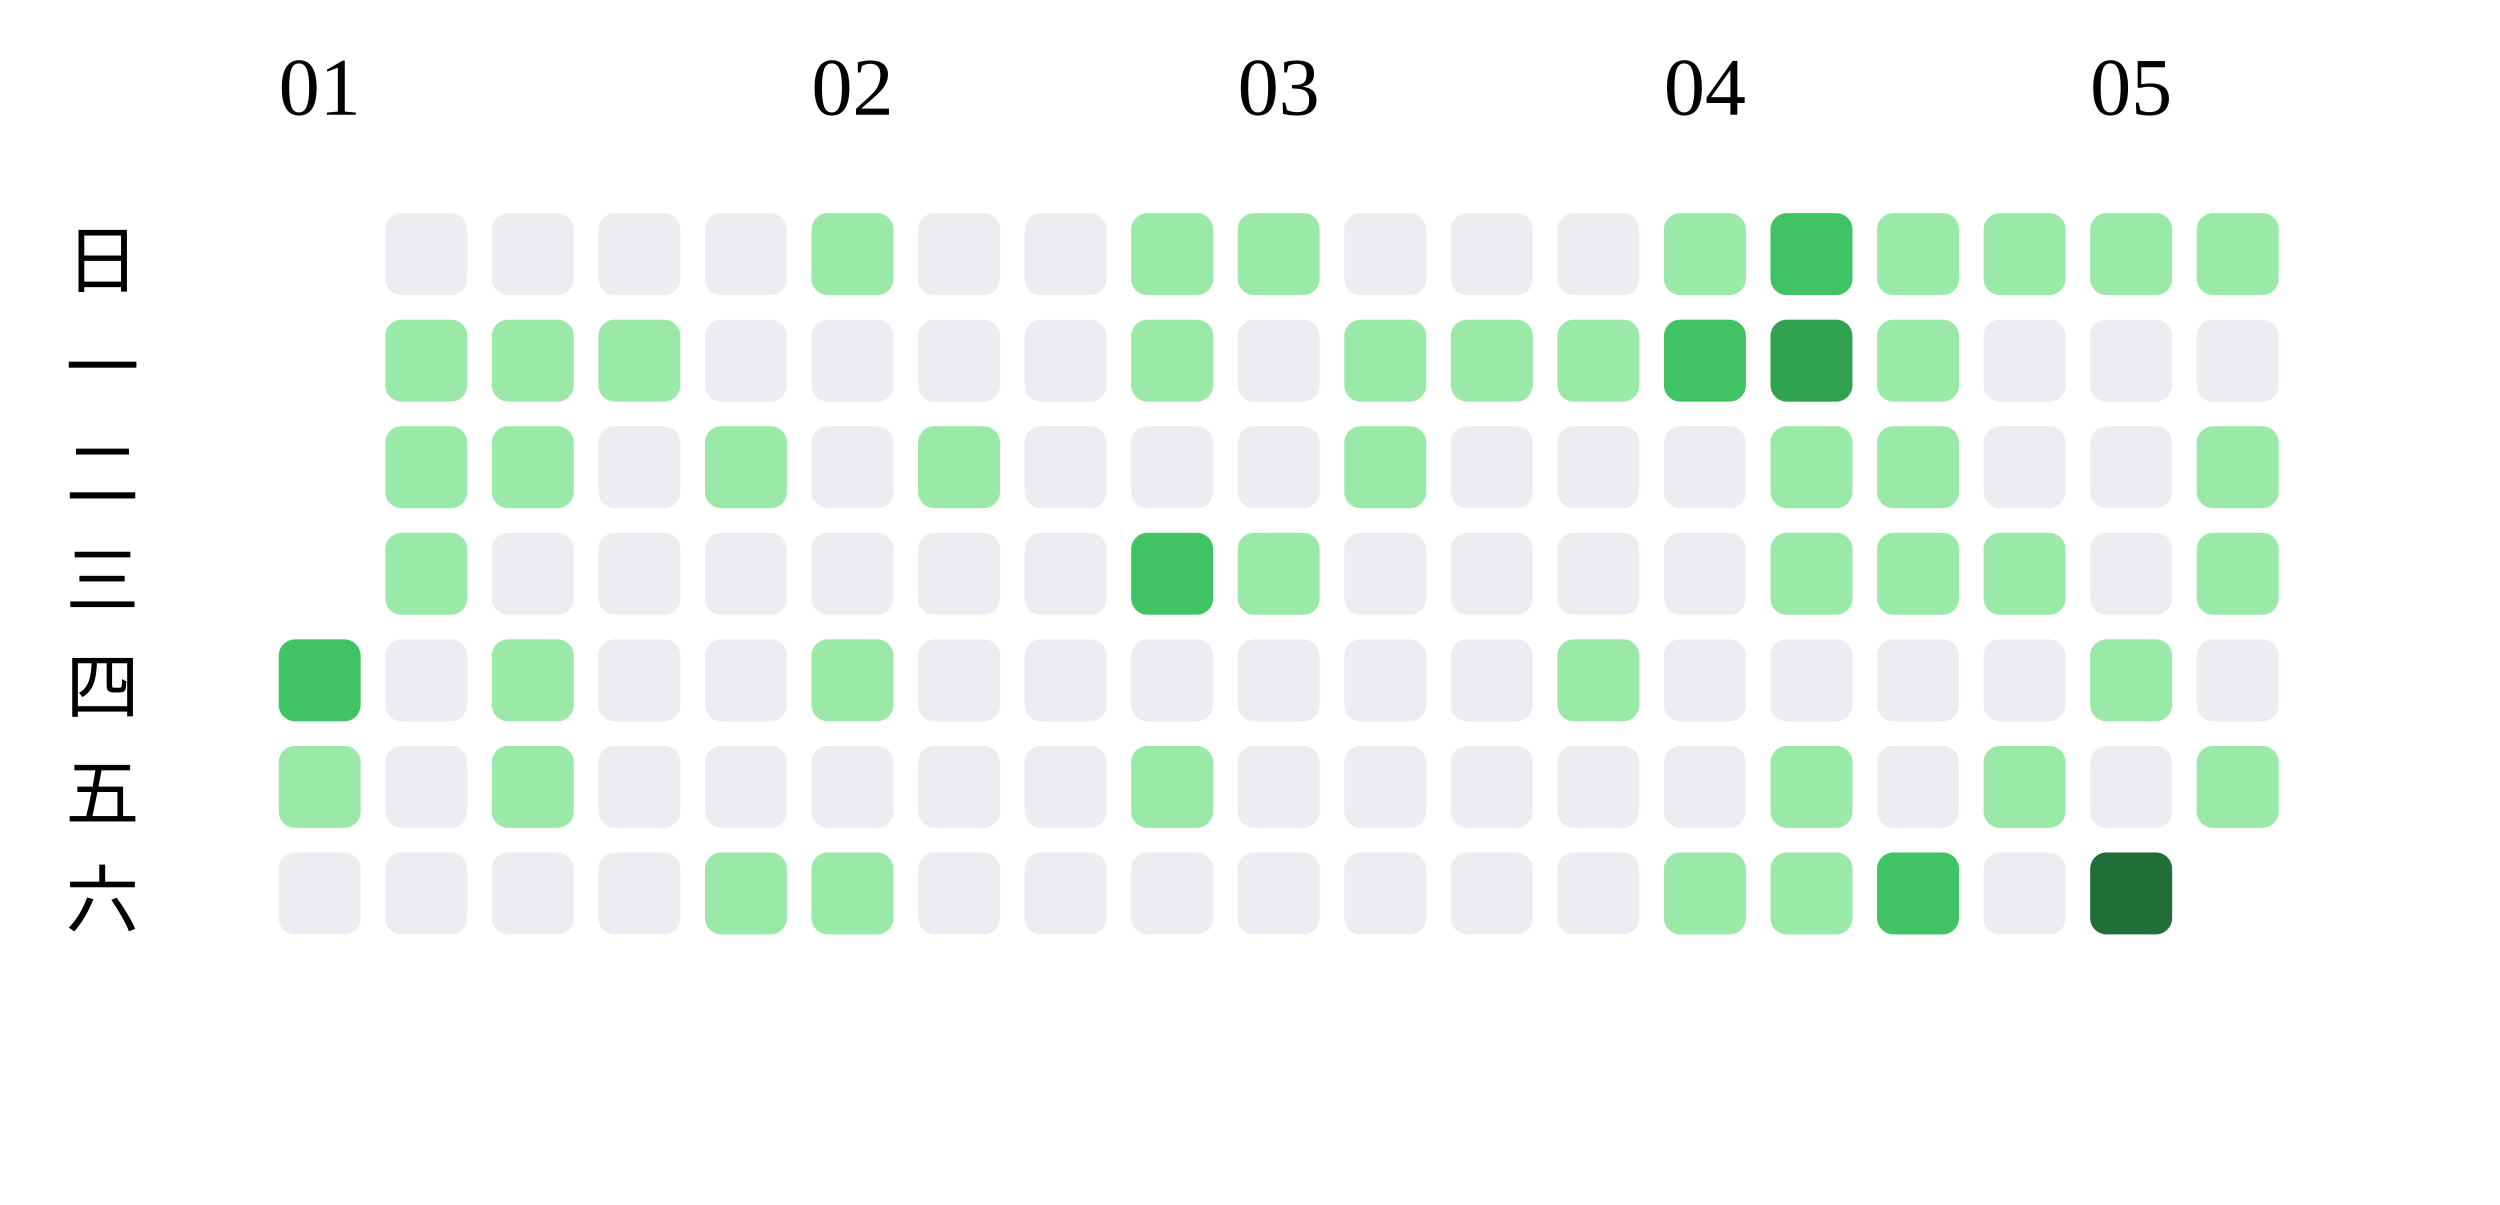
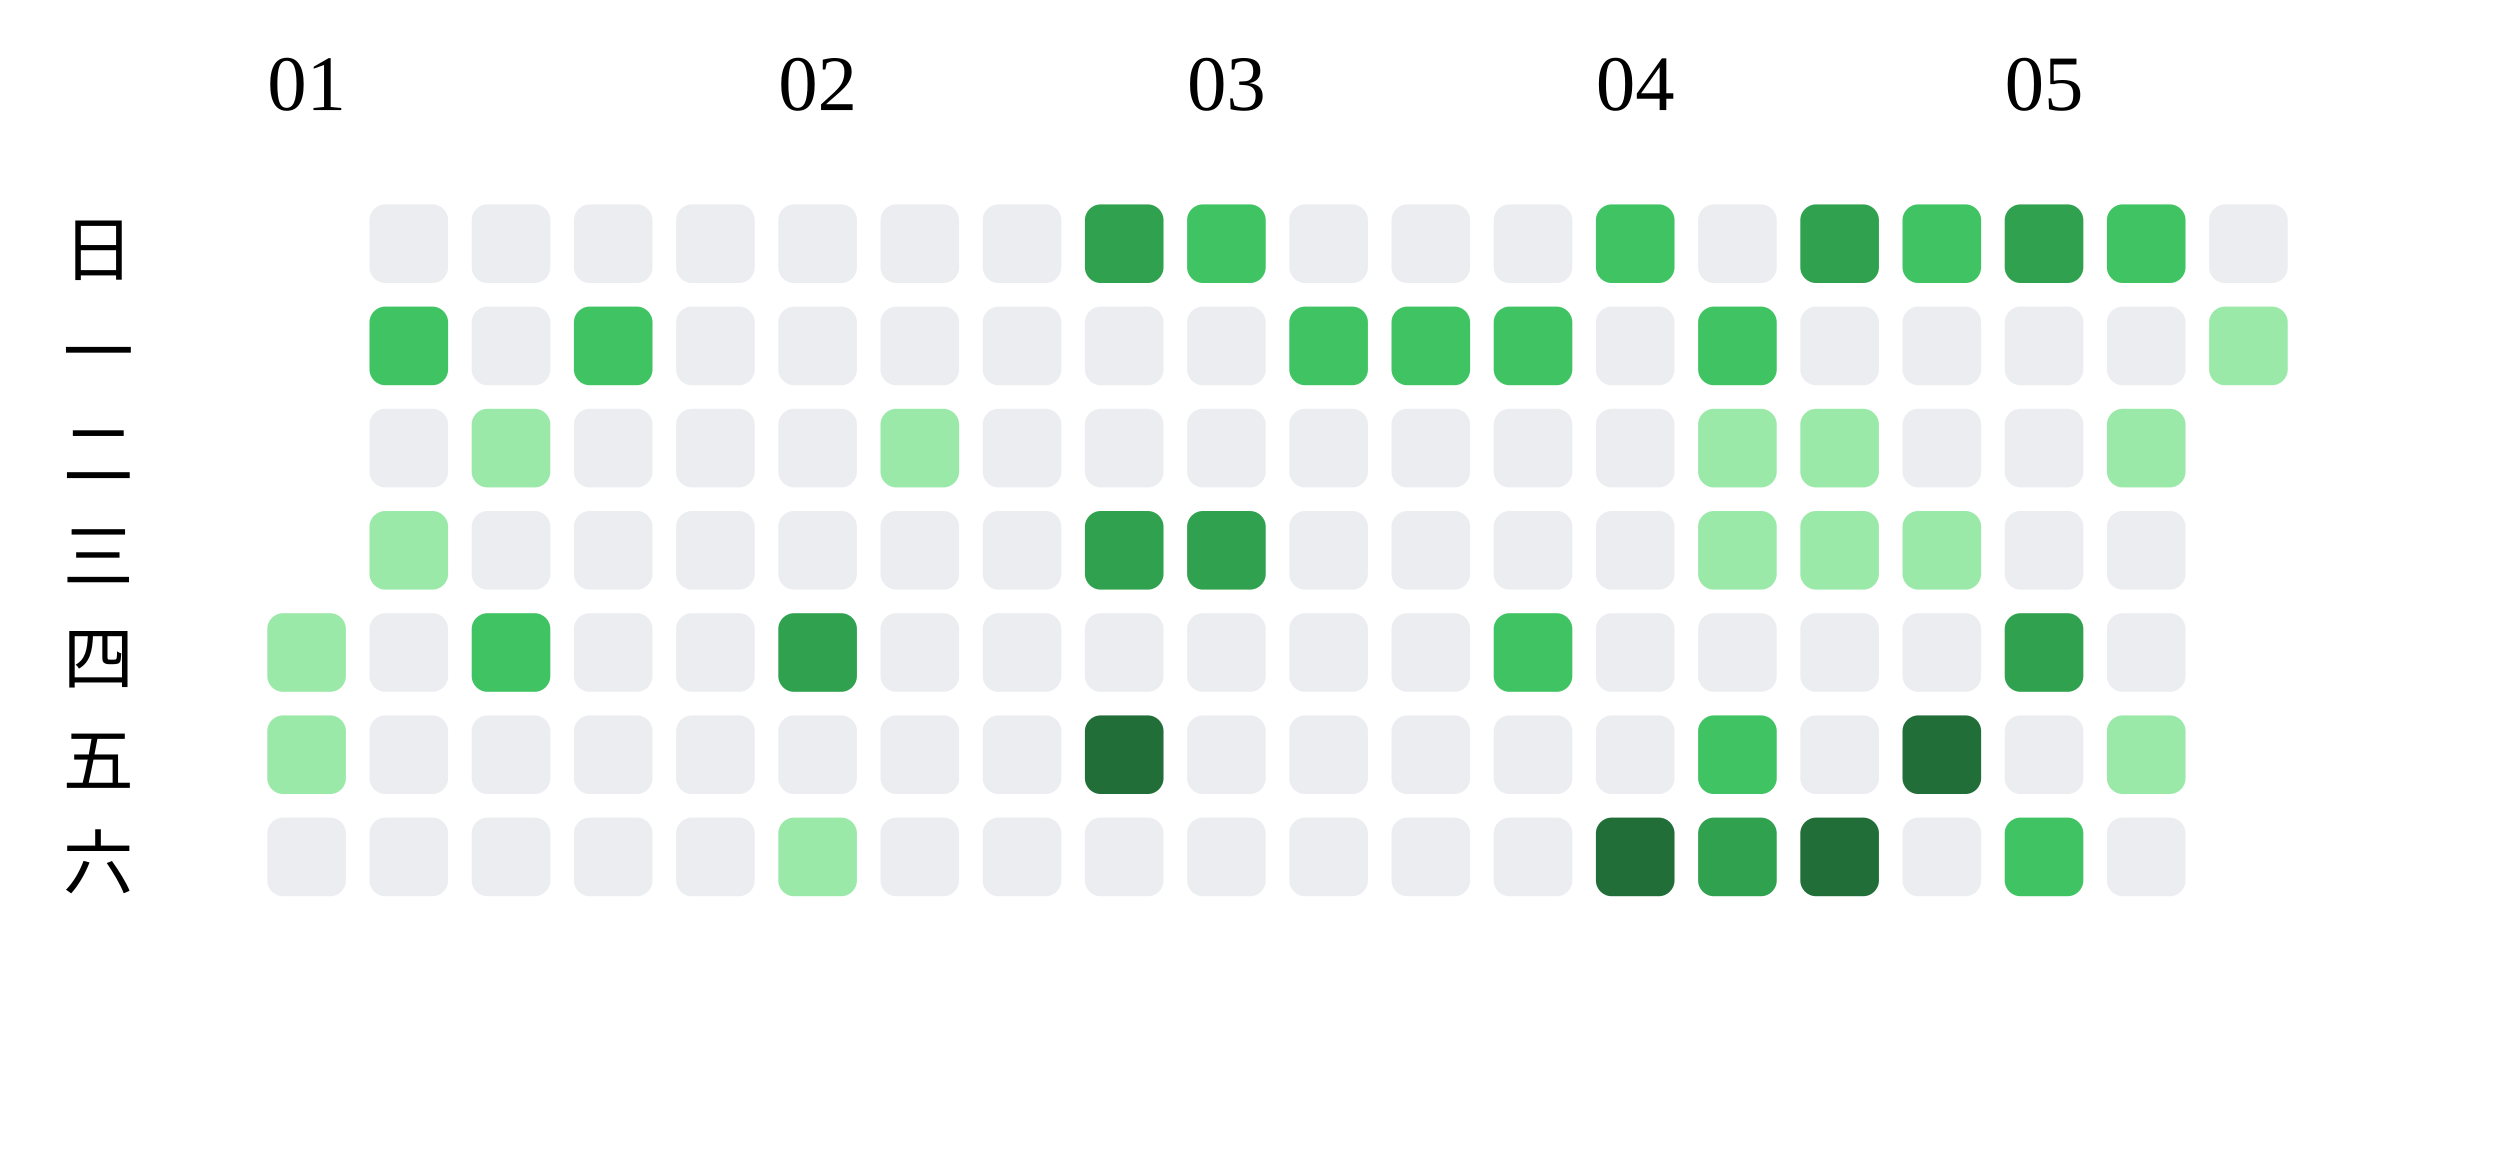
- <svg xmlns="http://www.w3.org/2000/svg" class="annual-review-chart annual-review-heatmap" viewBox="0 0 305 147" width="100%" height="auto" role="img" aria-label="每日字词热力图">
+ <svg xmlns="http://www.w3.org/2000/svg" class="annual-review-chart annual-review-heatmap" viewBox="0 0 318 147" width="100%" height="auto" role="img" aria-label="每日字词热力图">
  <text x="34" y="14" font-size="10" fill="currentColor">01</text>
  <text x="99" y="14" font-size="10" fill="currentColor">02</text>
  <text x="151" y="14" font-size="10" fill="currentColor">03</text>
  <text x="203" y="14" font-size="10" fill="currentColor">04</text>
  <text x="255" y="14" font-size="10" fill="currentColor">05</text>
  <text x="8" y="35" font-size="9" fill="currentColor">日</text>
  <text x="8" y="48" font-size="9" fill="currentColor">一</text>
  <text x="8" y="61" font-size="9" fill="currentColor">二</text>
  <text x="8" y="74" font-size="9" fill="currentColor">三</text>
  <text x="8" y="87" font-size="9" fill="currentColor">四</text>
  <text x="8" y="100" font-size="9" fill="currentColor">五</text>
  <text x="8" y="113" font-size="9" fill="currentColor">六</text>
-   <rect x="34" y="78" width="10" height="10" rx="2" fill="#40c463" />
+   <rect x="34" y="78" width="10" height="10" rx="2" fill="#9be9a8" />
  <rect x="34" y="91" width="10" height="10" rx="2" fill="#9be9a8" />
  <rect x="34" y="104" width="10" height="10" rx="2" fill="#ebedf0" />
  <rect x="47" y="26" width="10" height="10" rx="2" fill="#ebedf0" />
-   <rect x="47" y="39" width="10" height="10" rx="2" fill="#9be9a8" />
-   <rect x="47" y="52" width="10" height="10" rx="2" fill="#9be9a8" />
+   <rect x="47" y="39" width="10" height="10" rx="2" fill="#40c463" />
+   <rect x="47" y="52" width="10" height="10" rx="2" fill="#ebedf0" />
  <rect x="47" y="65" width="10" height="10" rx="2" fill="#9be9a8" />
  <rect x="47" y="78" width="10" height="10" rx="2" fill="#ebedf0" />
  <rect x="47" y="91" width="10" height="10" rx="2" fill="#ebedf0" />
  <rect x="47" y="104" width="10" height="10" rx="2" fill="#ebedf0" />
  <rect x="60" y="26" width="10" height="10" rx="2" fill="#ebedf0" />
-   <rect x="60" y="39" width="10" height="10" rx="2" fill="#9be9a8" />
+   <rect x="60" y="39" width="10" height="10" rx="2" fill="#ebedf0" />
  <rect x="60" y="52" width="10" height="10" rx="2" fill="#9be9a8" />
  <rect x="60" y="65" width="10" height="10" rx="2" fill="#ebedf0" />
-   <rect x="60" y="78" width="10" height="10" rx="2" fill="#9be9a8" />
-   <rect x="60" y="91" width="10" height="10" rx="2" fill="#9be9a8" />
+   <rect x="60" y="78" width="10" height="10" rx="2" fill="#40c463" />
+   <rect x="60" y="91" width="10" height="10" rx="2" fill="#ebedf0" />
  <rect x="60" y="104" width="10" height="10" rx="2" fill="#ebedf0" />
  <rect x="73" y="26" width="10" height="10" rx="2" fill="#ebedf0" />
-   <rect x="73" y="39" width="10" height="10" rx="2" fill="#9be9a8" />
+   <rect x="73" y="39" width="10" height="10" rx="2" fill="#40c463" />
  <rect x="73" y="52" width="10" height="10" rx="2" fill="#ebedf0" />
  <rect x="73" y="65" width="10" height="10" rx="2" fill="#ebedf0" />
  <rect x="73" y="78" width="10" height="10" rx="2" fill="#ebedf0" />
  <rect x="73" y="91" width="10" height="10" rx="2" fill="#ebedf0" />
  <rect x="73" y="104" width="10" height="10" rx="2" fill="#ebedf0" />
  <rect x="86" y="26" width="10" height="10" rx="2" fill="#ebedf0" />
  <rect x="86" y="39" width="10" height="10" rx="2" fill="#ebedf0" />
-   <rect x="86" y="52" width="10" height="10" rx="2" fill="#9be9a8" />
+   <rect x="86" y="52" width="10" height="10" rx="2" fill="#ebedf0" />
  <rect x="86" y="65" width="10" height="10" rx="2" fill="#ebedf0" />
  <rect x="86" y="78" width="10" height="10" rx="2" fill="#ebedf0" />
  <rect x="86" y="91" width="10" height="10" rx="2" fill="#ebedf0" />
-   <rect x="86" y="104" width="10" height="10" rx="2" fill="#9be9a8" />
-   <rect x="99" y="26" width="10" height="10" rx="2" fill="#9be9a8" />
+   <rect x="86" y="104" width="10" height="10" rx="2" fill="#ebedf0" />
+   <rect x="99" y="26" width="10" height="10" rx="2" fill="#ebedf0" />
  <rect x="99" y="39" width="10" height="10" rx="2" fill="#ebedf0" />
  <rect x="99" y="52" width="10" height="10" rx="2" fill="#ebedf0" />
  <rect x="99" y="65" width="10" height="10" rx="2" fill="#ebedf0" />
-   <rect x="99" y="78" width="10" height="10" rx="2" fill="#9be9a8" />
+   <rect x="99" y="78" width="10" height="10" rx="2" fill="#30a14e" />
  <rect x="99" y="91" width="10" height="10" rx="2" fill="#ebedf0" />
  <rect x="99" y="104" width="10" height="10" rx="2" fill="#9be9a8" />
  <rect x="112" y="26" width="10" height="10" rx="2" fill="#ebedf0" />
  <rect x="112" y="39" width="10" height="10" rx="2" fill="#ebedf0" />
  <rect x="112" y="52" width="10" height="10" rx="2" fill="#9be9a8" />
  <rect x="112" y="65" width="10" height="10" rx="2" fill="#ebedf0" />
  <rect x="112" y="78" width="10" height="10" rx="2" fill="#ebedf0" />
  <rect x="112" y="91" width="10" height="10" rx="2" fill="#ebedf0" />
  <rect x="112" y="104" width="10" height="10" rx="2" fill="#ebedf0" />
  <rect x="125" y="26" width="10" height="10" rx="2" fill="#ebedf0" />
  <rect x="125" y="39" width="10" height="10" rx="2" fill="#ebedf0" />
  <rect x="125" y="52" width="10" height="10" rx="2" fill="#ebedf0" />
  <rect x="125" y="65" width="10" height="10" rx="2" fill="#ebedf0" />
  <rect x="125" y="78" width="10" height="10" rx="2" fill="#ebedf0" />
  <rect x="125" y="91" width="10" height="10" rx="2" fill="#ebedf0" />
  <rect x="125" y="104" width="10" height="10" rx="2" fill="#ebedf0" />
-   <rect x="138" y="26" width="10" height="10" rx="2" fill="#9be9a8" />
-   <rect x="138" y="39" width="10" height="10" rx="2" fill="#9be9a8" />
+   <rect x="138" y="26" width="10" height="10" rx="2" fill="#30a14e" />
+   <rect x="138" y="39" width="10" height="10" rx="2" fill="#ebedf0" />
  <rect x="138" y="52" width="10" height="10" rx="2" fill="#ebedf0" />
-   <rect x="138" y="65" width="10" height="10" rx="2" fill="#40c463" />
+   <rect x="138" y="65" width="10" height="10" rx="2" fill="#30a14e" />
  <rect x="138" y="78" width="10" height="10" rx="2" fill="#ebedf0" />
-   <rect x="138" y="91" width="10" height="10" rx="2" fill="#9be9a8" />
+   <rect x="138" y="91" width="10" height="10" rx="2" fill="#216e39" />
  <rect x="138" y="104" width="10" height="10" rx="2" fill="#ebedf0" />
-   <rect x="151" y="26" width="10" height="10" rx="2" fill="#9be9a8" />
+   <rect x="151" y="26" width="10" height="10" rx="2" fill="#40c463" />
  <rect x="151" y="39" width="10" height="10" rx="2" fill="#ebedf0" />
  <rect x="151" y="52" width="10" height="10" rx="2" fill="#ebedf0" />
-   <rect x="151" y="65" width="10" height="10" rx="2" fill="#9be9a8" />
+   <rect x="151" y="65" width="10" height="10" rx="2" fill="#30a14e" />
  <rect x="151" y="78" width="10" height="10" rx="2" fill="#ebedf0" />
  <rect x="151" y="91" width="10" height="10" rx="2" fill="#ebedf0" />
  <rect x="151" y="104" width="10" height="10" rx="2" fill="#ebedf0" />
  <rect x="164" y="26" width="10" height="10" rx="2" fill="#ebedf0" />
-   <rect x="164" y="39" width="10" height="10" rx="2" fill="#9be9a8" />
-   <rect x="164" y="52" width="10" height="10" rx="2" fill="#9be9a8" />
+   <rect x="164" y="39" width="10" height="10" rx="2" fill="#40c463" />
+   <rect x="164" y="52" width="10" height="10" rx="2" fill="#ebedf0" />
  <rect x="164" y="65" width="10" height="10" rx="2" fill="#ebedf0" />
  <rect x="164" y="78" width="10" height="10" rx="2" fill="#ebedf0" />
  <rect x="164" y="91" width="10" height="10" rx="2" fill="#ebedf0" />
  <rect x="164" y="104" width="10" height="10" rx="2" fill="#ebedf0" />
  <rect x="177" y="26" width="10" height="10" rx="2" fill="#ebedf0" />
-   <rect x="177" y="39" width="10" height="10" rx="2" fill="#9be9a8" />
+   <rect x="177" y="39" width="10" height="10" rx="2" fill="#40c463" />
  <rect x="177" y="52" width="10" height="10" rx="2" fill="#ebedf0" />
  <rect x="177" y="65" width="10" height="10" rx="2" fill="#ebedf0" />
  <rect x="177" y="78" width="10" height="10" rx="2" fill="#ebedf0" />
  <rect x="177" y="91" width="10" height="10" rx="2" fill="#ebedf0" />
  <rect x="177" y="104" width="10" height="10" rx="2" fill="#ebedf0" />
  <rect x="190" y="26" width="10" height="10" rx="2" fill="#ebedf0" />
-   <rect x="190" y="39" width="10" height="10" rx="2" fill="#9be9a8" />
+   <rect x="190" y="39" width="10" height="10" rx="2" fill="#40c463" />
  <rect x="190" y="52" width="10" height="10" rx="2" fill="#ebedf0" />
  <rect x="190" y="65" width="10" height="10" rx="2" fill="#ebedf0" />
-   <rect x="190" y="78" width="10" height="10" rx="2" fill="#9be9a8" />
+   <rect x="190" y="78" width="10" height="10" rx="2" fill="#40c463" />
  <rect x="190" y="91" width="10" height="10" rx="2" fill="#ebedf0" />
  <rect x="190" y="104" width="10" height="10" rx="2" fill="#ebedf0" />
-   <rect x="203" y="26" width="10" height="10" rx="2" fill="#9be9a8" />
-   <rect x="203" y="39" width="10" height="10" rx="2" fill="#40c463" />
+   <rect x="203" y="26" width="10" height="10" rx="2" fill="#40c463" />
+   <rect x="203" y="39" width="10" height="10" rx="2" fill="#ebedf0" />
  <rect x="203" y="52" width="10" height="10" rx="2" fill="#ebedf0" />
  <rect x="203" y="65" width="10" height="10" rx="2" fill="#ebedf0" />
  <rect x="203" y="78" width="10" height="10" rx="2" fill="#ebedf0" />
  <rect x="203" y="91" width="10" height="10" rx="2" fill="#ebedf0" />
-   <rect x="203" y="104" width="10" height="10" rx="2" fill="#9be9a8" />
-   <rect x="216" y="26" width="10" height="10" rx="2" fill="#40c463" />
-   <rect x="216" y="39" width="10" height="10" rx="2" fill="#30a14e" />
+   <rect x="203" y="104" width="10" height="10" rx="2" fill="#216e39" />
+   <rect x="216" y="26" width="10" height="10" rx="2" fill="#ebedf0" />
+   <rect x="216" y="39" width="10" height="10" rx="2" fill="#40c463" />
  <rect x="216" y="52" width="10" height="10" rx="2" fill="#9be9a8" />
  <rect x="216" y="65" width="10" height="10" rx="2" fill="#9be9a8" />
  <rect x="216" y="78" width="10" height="10" rx="2" fill="#ebedf0" />
-   <rect x="216" y="91" width="10" height="10" rx="2" fill="#9be9a8" />
-   <rect x="216" y="104" width="10" height="10" rx="2" fill="#9be9a8" />
-   <rect x="229" y="26" width="10" height="10" rx="2" fill="#9be9a8" />
-   <rect x="229" y="39" width="10" height="10" rx="2" fill="#9be9a8" />
+   <rect x="216" y="91" width="10" height="10" rx="2" fill="#40c463" />
+   <rect x="216" y="104" width="10" height="10" rx="2" fill="#30a14e" />
+   <rect x="229" y="26" width="10" height="10" rx="2" fill="#30a14e" />
+   <rect x="229" y="39" width="10" height="10" rx="2" fill="#ebedf0" />
  <rect x="229" y="52" width="10" height="10" rx="2" fill="#9be9a8" />
  <rect x="229" y="65" width="10" height="10" rx="2" fill="#9be9a8" />
  <rect x="229" y="78" width="10" height="10" rx="2" fill="#ebedf0" />
  <rect x="229" y="91" width="10" height="10" rx="2" fill="#ebedf0" />
-   <rect x="229" y="104" width="10" height="10" rx="2" fill="#40c463" />
-   <rect x="242" y="26" width="10" height="10" rx="2" fill="#9be9a8" />
+   <rect x="229" y="104" width="10" height="10" rx="2" fill="#216e39" />
+   <rect x="242" y="26" width="10" height="10" rx="2" fill="#40c463" />
  <rect x="242" y="39" width="10" height="10" rx="2" fill="#ebedf0" />
  <rect x="242" y="52" width="10" height="10" rx="2" fill="#ebedf0" />
  <rect x="242" y="65" width="10" height="10" rx="2" fill="#9be9a8" />
  <rect x="242" y="78" width="10" height="10" rx="2" fill="#ebedf0" />
-   <rect x="242" y="91" width="10" height="10" rx="2" fill="#9be9a8" />
+   <rect x="242" y="91" width="10" height="10" rx="2" fill="#216e39" />
  <rect x="242" y="104" width="10" height="10" rx="2" fill="#ebedf0" />
-   <rect x="255" y="26" width="10" height="10" rx="2" fill="#9be9a8" />
+   <rect x="255" y="26" width="10" height="10" rx="2" fill="#30a14e" />
  <rect x="255" y="39" width="10" height="10" rx="2" fill="#ebedf0" />
  <rect x="255" y="52" width="10" height="10" rx="2" fill="#ebedf0" />
  <rect x="255" y="65" width="10" height="10" rx="2" fill="#ebedf0" />
-   <rect x="255" y="78" width="10" height="10" rx="2" fill="#9be9a8" />
+   <rect x="255" y="78" width="10" height="10" rx="2" fill="#30a14e" />
  <rect x="255" y="91" width="10" height="10" rx="2" fill="#ebedf0" />
-   <rect x="255" y="104" width="10" height="10" rx="2" fill="#216e39" />
-   <rect x="268" y="26" width="10" height="10" rx="2" fill="#9be9a8" />
+   <rect x="255" y="104" width="10" height="10" rx="2" fill="#40c463" />
+   <rect x="268" y="26" width="10" height="10" rx="2" fill="#40c463" />
  <rect x="268" y="39" width="10" height="10" rx="2" fill="#ebedf0" />
  <rect x="268" y="52" width="10" height="10" rx="2" fill="#9be9a8" />
-   <rect x="268" y="65" width="10" height="10" rx="2" fill="#9be9a8" />
+   <rect x="268" y="65" width="10" height="10" rx="2" fill="#ebedf0" />
  <rect x="268" y="78" width="10" height="10" rx="2" fill="#ebedf0" />
  <rect x="268" y="91" width="10" height="10" rx="2" fill="#9be9a8" />
+   <rect x="268" y="104" width="10" height="10" rx="2" fill="#ebedf0" />
+   <rect x="281" y="26" width="10" height="10" rx="2" fill="#ebedf0" />
+   <rect x="281" y="39" width="10" height="10" rx="2" fill="#9be9a8" />
</svg>
